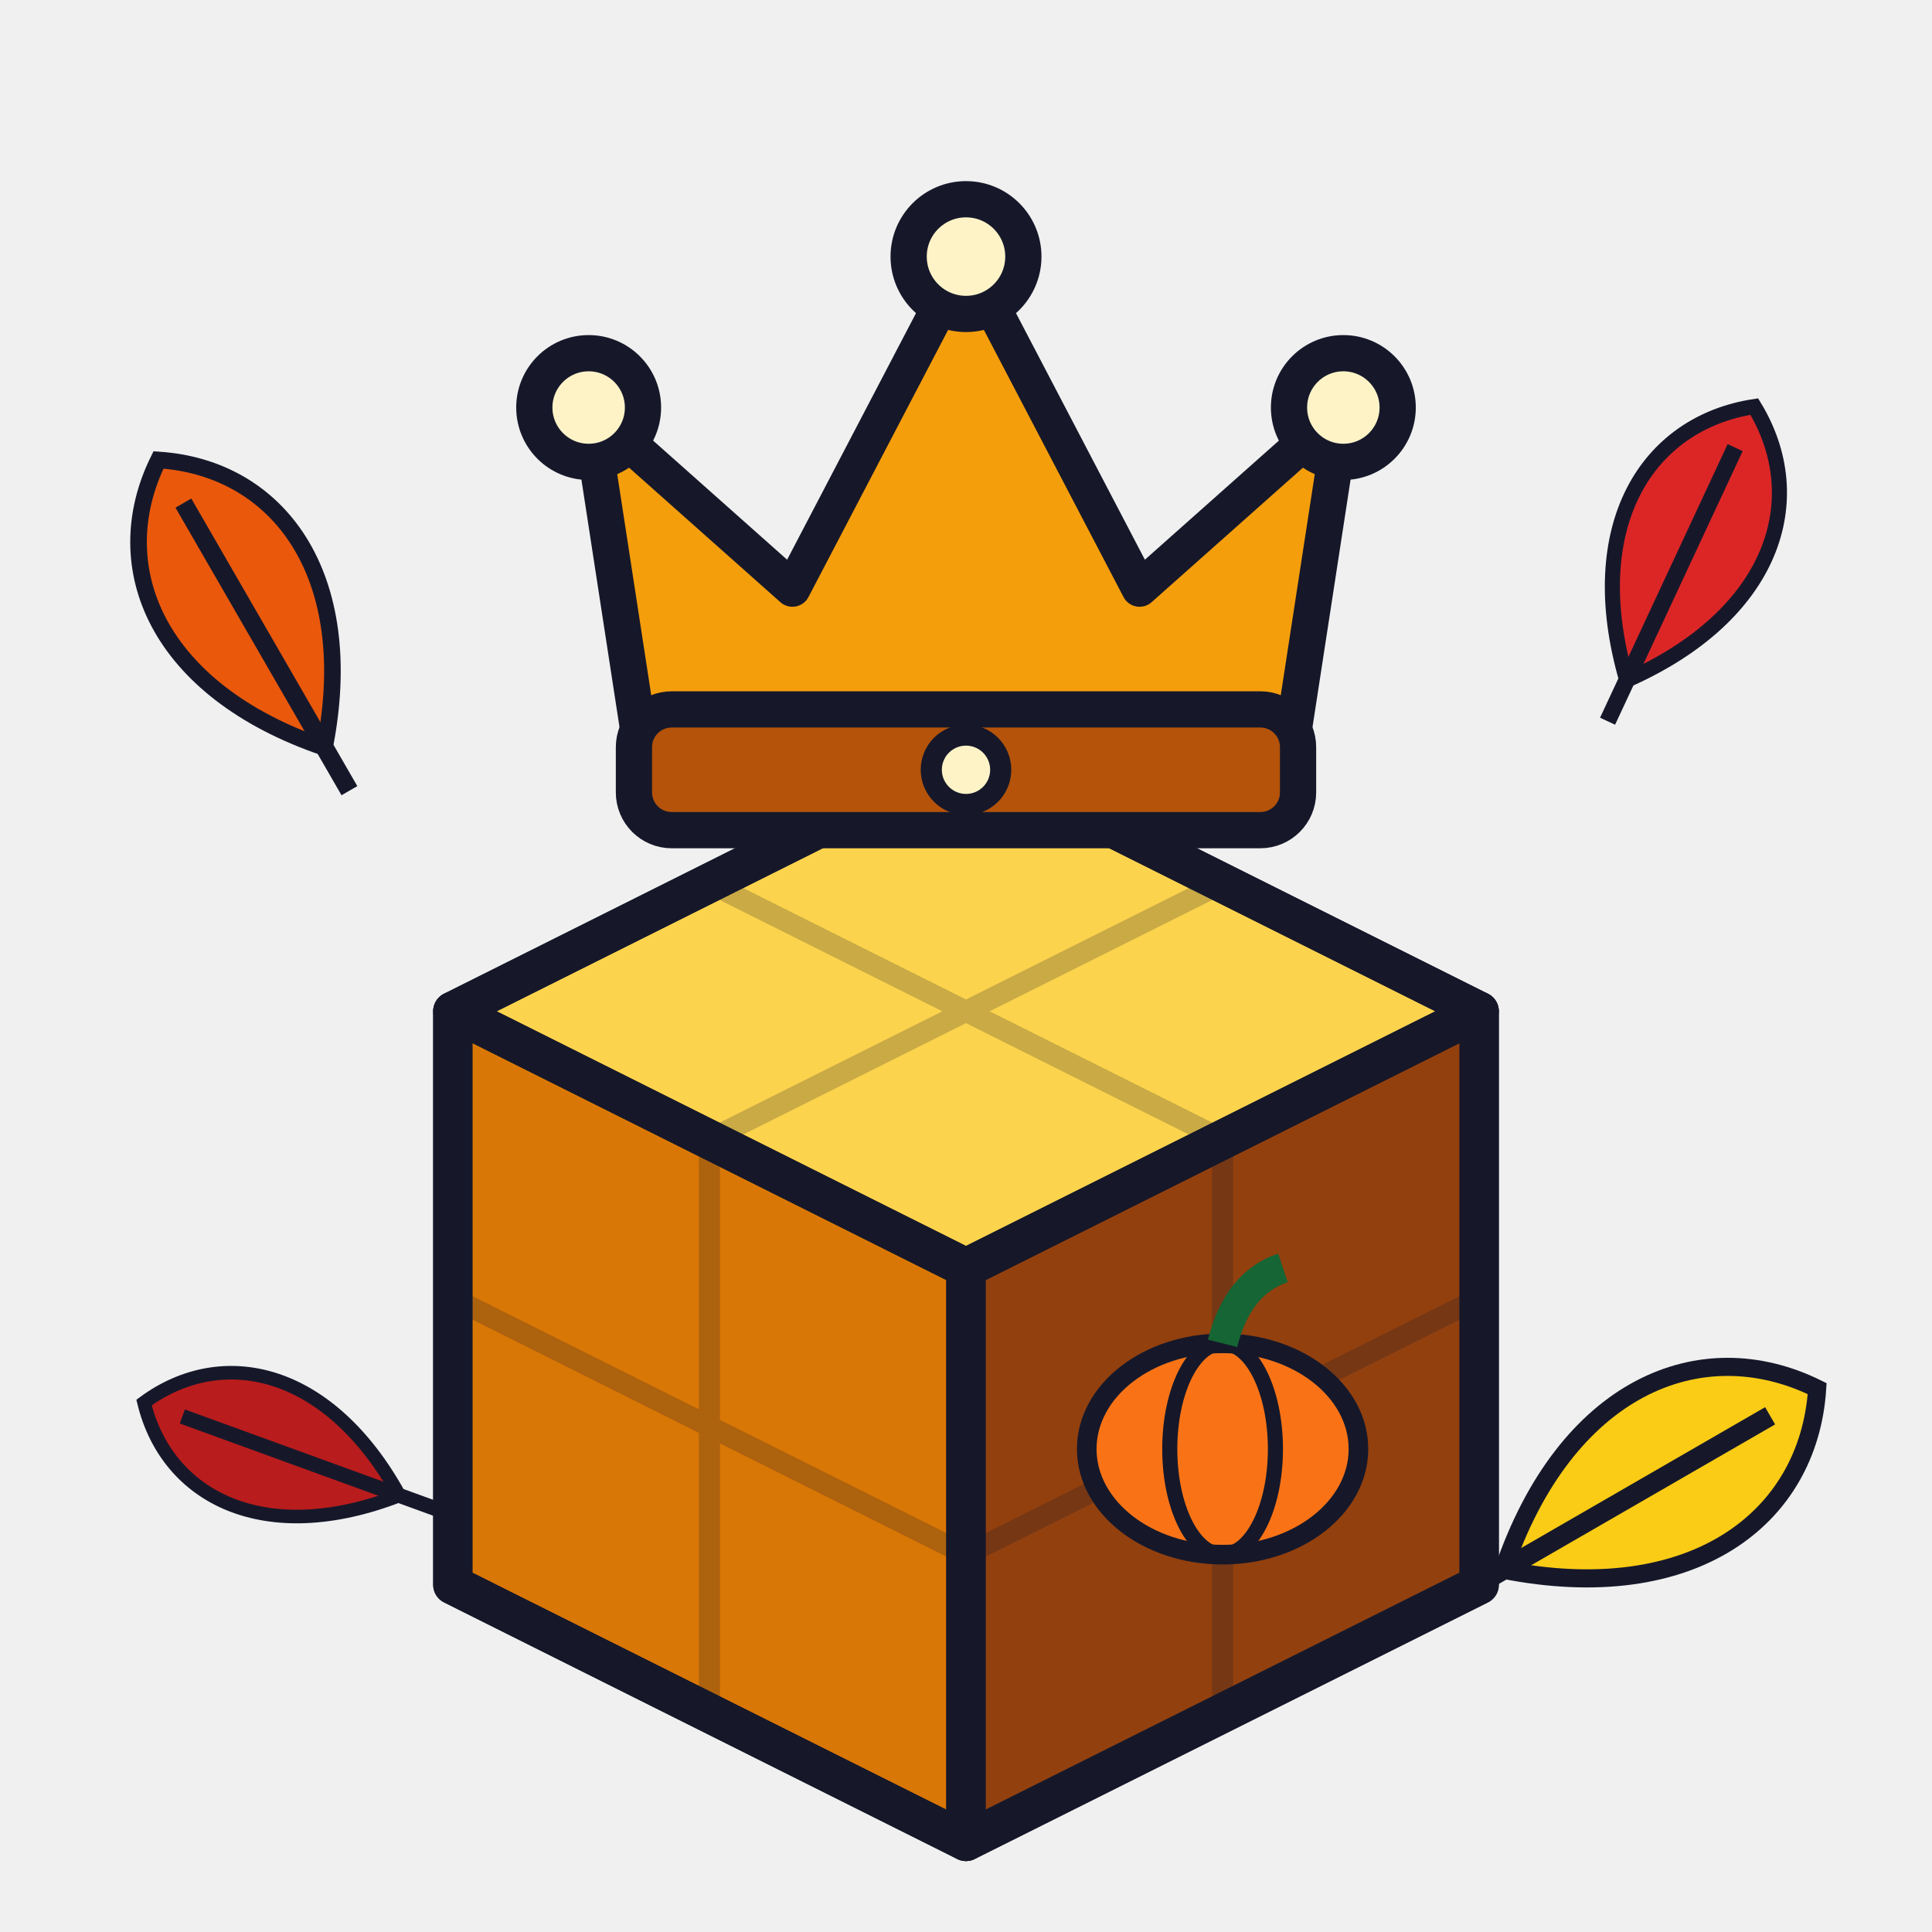
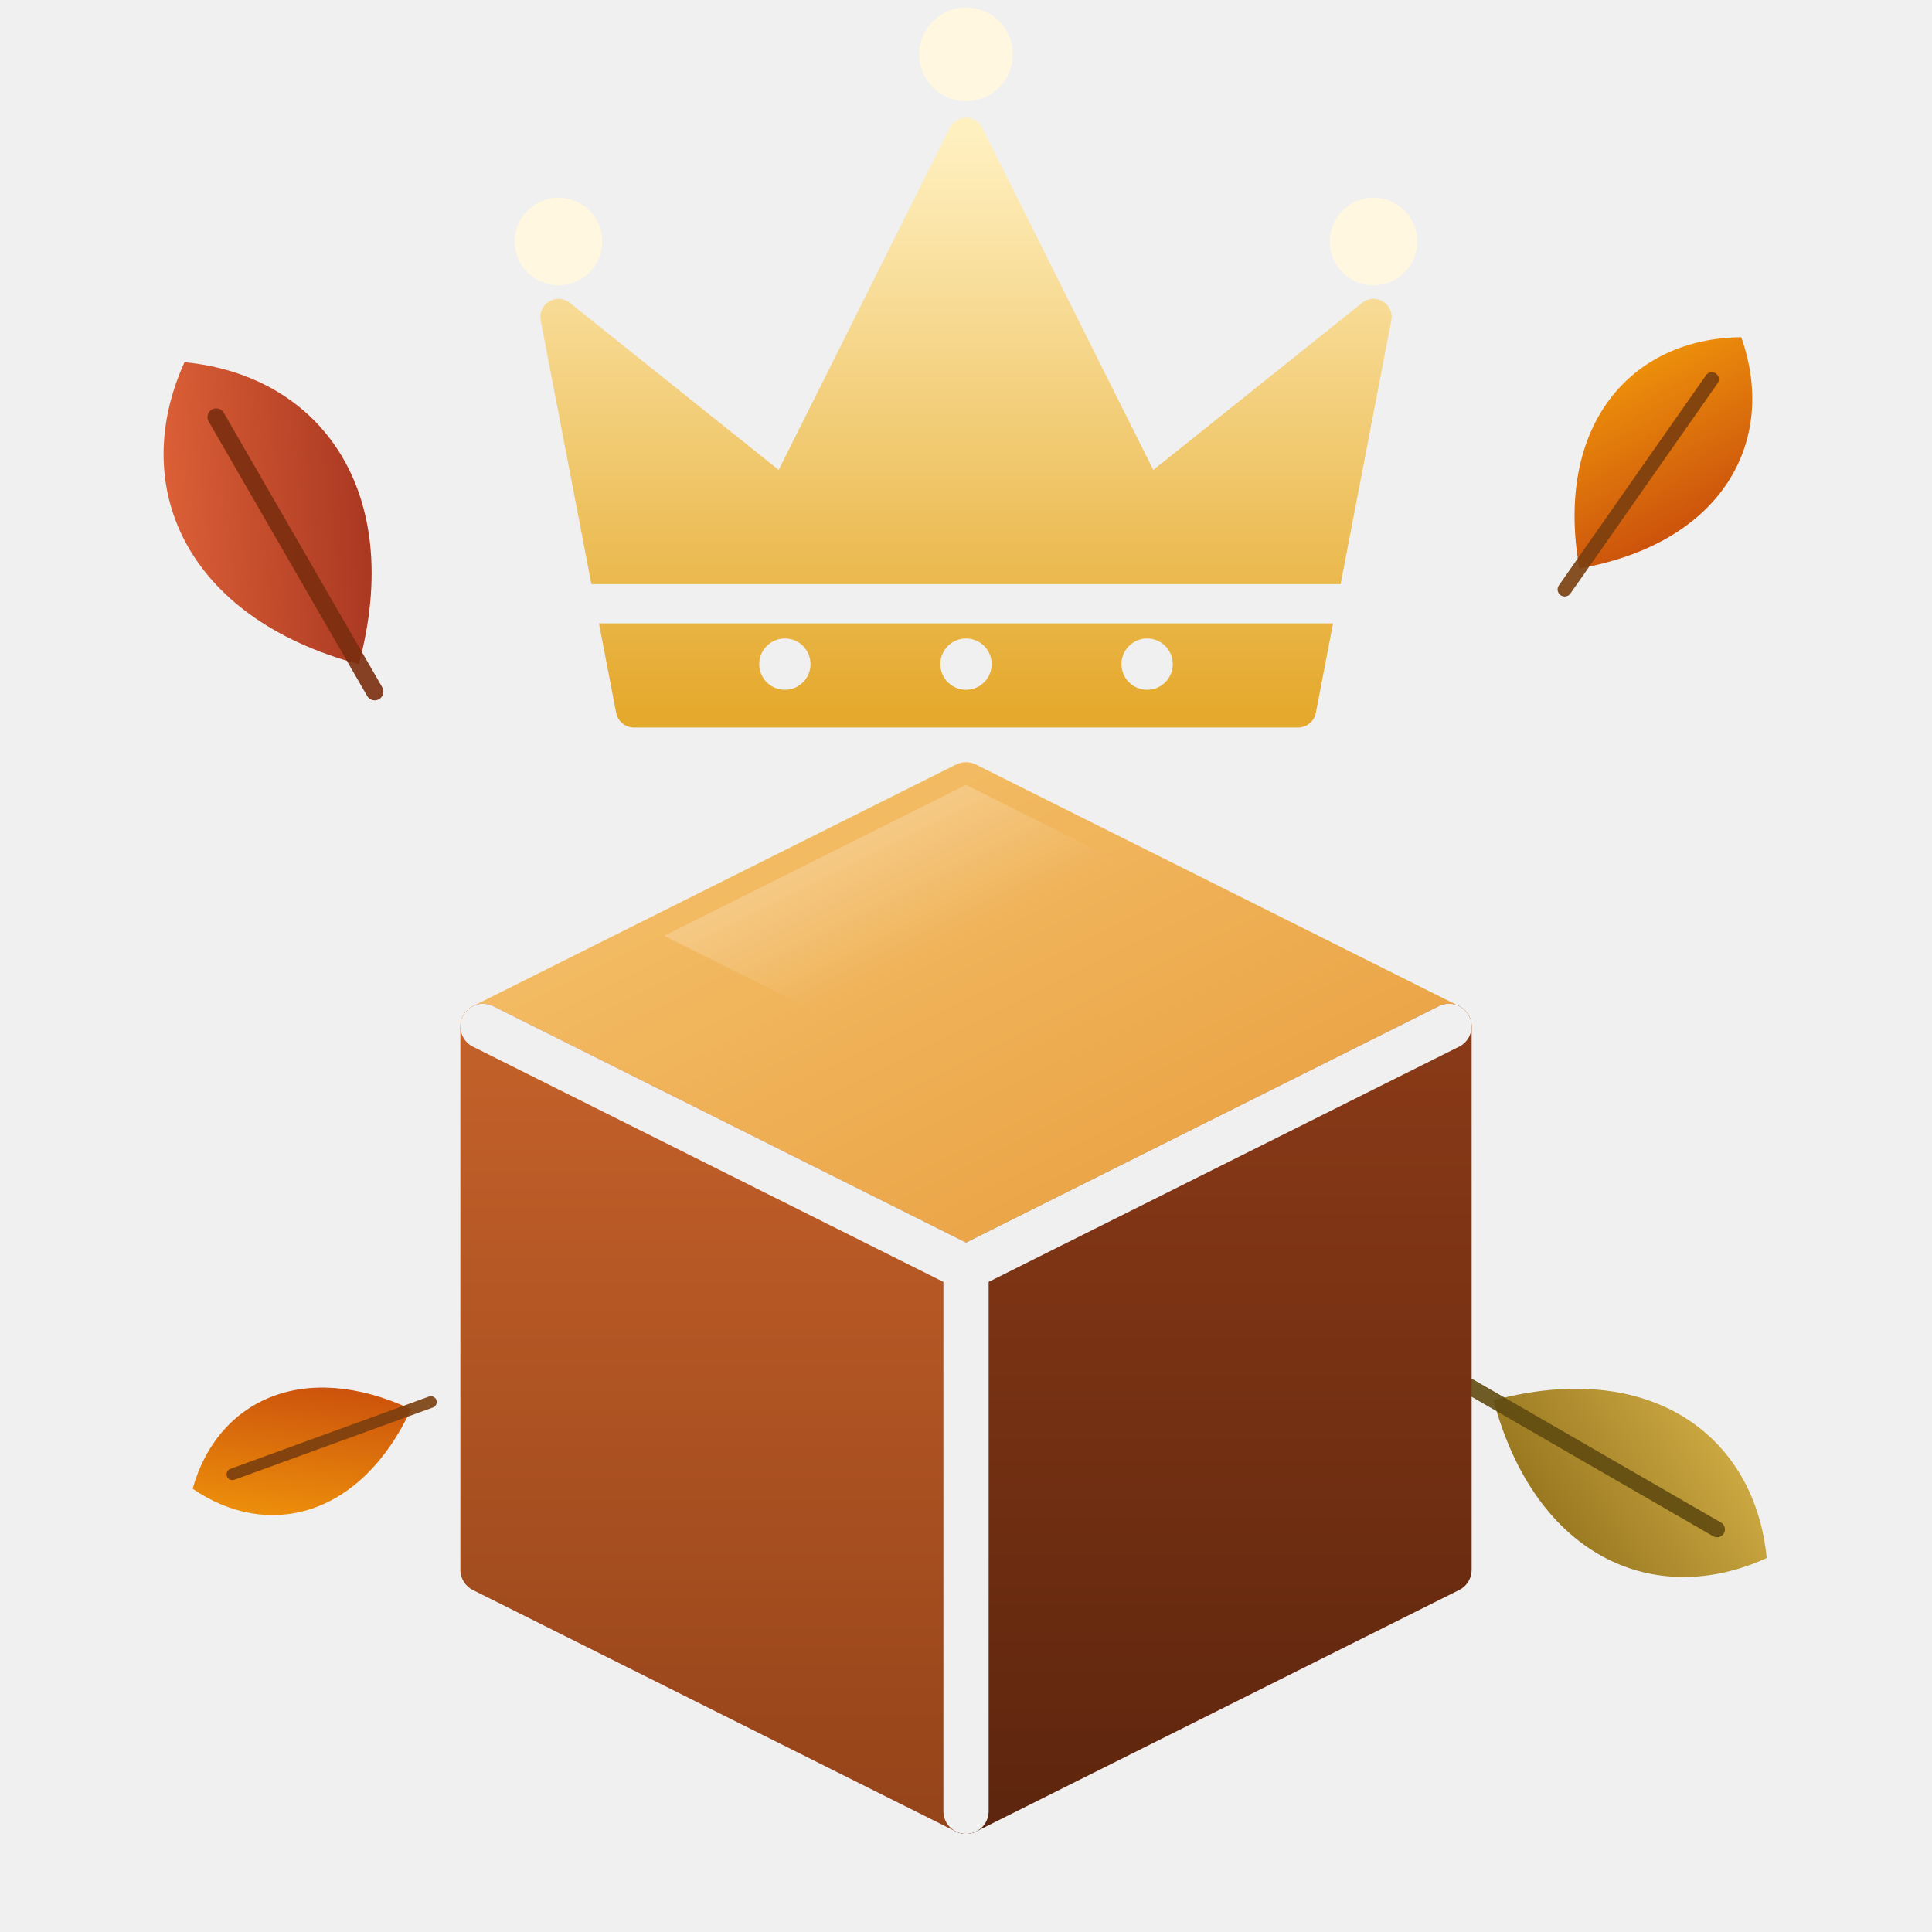
- <svg xmlns="http://www.w3.org/2000/svg" viewBox="0 0 128 128" width="128" height="128" role="img" aria-labelledby="t">
-   <g stroke="#16182a" stroke-width="2.6" stroke-linejoin="round">
-     <path d="M30,67 L64,84 L64,122 L30,105 Z" fill="#d97706" />
-     <path d="M64,84 L98,67 L98,105 L64,122 Z" fill="#92400e" />
-     <path d="M64,50 L98,67 L64,84 L30,67 Z" fill="#fcd34d" />
+ <svg xmlns="http://www.w3.org/2000/svg" viewBox="0 0 128 128" width="128" height="128" role="img" aria-label="Block Master, Thanksgiving">
+   <defs>
+     <linearGradient id="thanksgiving-top" x1="0" y1="0" x2="1" y2="1">
+       <stop offset="0" stop-color="#f6c46e" />
+       <stop offset="1" stop-color="#e79a3a" />
+     </linearGradient>
+     <linearGradient id="thanksgiving-left" x1="0" y1="0" x2="0" y2="1">
+       <stop offset="0" stop-color="#c4612a" />
+       <stop offset="1" stop-color="#96441a" />
+     </linearGradient>
+     <linearGradient id="thanksgiving-right" x1="0" y1="0" x2="0" y2="1">
+       <stop offset="0" stop-color="#8a3a17" />
+       <stop offset="1" stop-color="#5e260e" />
+     </linearGradient>
+     <linearGradient id="thanksgiving-crown" x1="0" y1="0" x2="0" y2="1">
+       <stop offset="0" stop-color="#fff0c0" />
+       <stop offset="1" stop-color="#e5a92d" />
+     </linearGradient>
+     <linearGradient id="thanksgiving-sheen" x1="0" y1="0" x2="1" y2="1">
+       <stop offset="0" stop-color="#ffffff" stop-opacity="0.45" />
+       <stop offset="0.5" stop-color="#ffffff" stop-opacity="0" />
+     </linearGradient>
+     <mask id="thanksgiving-cube" maskUnits="userSpaceOnUse" x="0" y="0" width="128" height="128">
+       <rect width="128" height="128" fill="white" />
+       <path d="M32,68 L64,84 L96,68 M64,84 L64,120" stroke="black" stroke-width="3" stroke-linecap="round" stroke-linejoin="round" fill="none" />
+     </mask>
+     <mask id="thanksgiving-crownm" maskUnits="userSpaceOnUse" x="0" y="0" width="128" height="128">
+       <rect width="128" height="128" fill="white" />
+       <path d="M38,40 L90,40" stroke="black" stroke-width="2.6" />
+       <circle cx="52" cy="44" r="1.7" fill="black" />
+       <circle cx="64" cy="44" r="1.7" fill="black" />
+       <circle cx="76" cy="44" r="1.7" fill="black" />
+     </mask>
+     <linearGradient id="thanksgiving-lf1" x1="0" y1="0" x2="1" y2="1">
+       <stop offset="0" stop-color="#f59e0b" />
+       <stop offset="1" stop-color="#c2410c" />
+     </linearGradient>
+     <linearGradient id="thanksgiving-lf2" x1="0" y1="0" x2="1" y2="1">
+       <stop offset="0" stop-color="#e86a3c" />
+       <stop offset="1" stop-color="#9b2c1b" />
+     </linearGradient>
+     <linearGradient id="thanksgiving-lf3" x1="0" y1="0" x2="1" y2="1">
+       <stop offset="0" stop-color="#d9b44a" />
+       <stop offset="1" stop-color="#8a6a17" />
+     </linearGradient>
+   </defs>
+   <g transform="translate(18 34) rotate(-30) scale(1.05)">
+     <path d="M0,-11 C7,-6 8,3 0,11 C-8,3 -7,-6 0,-11 Z" fill="url(#thanksgiving-lf2)" />
+     <path d="M0,-7 L0,13" stroke="#7a2e0e" stroke-width="1.1" stroke-linecap="round" opacity="0.9" />
  </g>
-   <g stroke="#16182a" stroke-opacity="0.22" stroke-width="1.4" fill="none">
-     <path d="M47,58.5 L81,75.5 M81,58.5 L47,75.5" />
-     <path d="M47,75.5 L47,113.5 M30,86 L64,103" />
-     <path d="M81,75.5 L81,113.5 M64,103 L98,86" />
+   <g transform="translate(110 30) rotate(35) scale(0.85)">
+     <path d="M0,-11 C7,-6 8,3 0,11 C-8,3 -7,-6 0,-11 Z" fill="url(#thanksgiving-lf1)" />
+     <path d="M0,-7 L0,13" stroke="#7a3e0e" stroke-width="1.1" stroke-linecap="round" opacity="0.9" />
  </g>
-   <g transform="translate(16 40) rotate(-30) scale(1.1)">
-     <path d="M0,-10 C6,-6 7,2 0,10 C-7,2 -6,-6 0,-10 Z" fill="#ea580c" stroke="#16182a" stroke-width="1" />
-     <line x1="0" y1="-7" x2="0" y2="13" stroke="#16182a" stroke-width="1.1" />
+   <g transform="translate(108 98) rotate(120) scale(0.95)">
+     <path d="M0,-11 C7,-6 8,3 0,11 C-8,3 -7,-6 0,-11 Z" fill="url(#thanksgiving-lf3)" />
+     <path d="M0,-7 L0,13" stroke="#5f4a0f" stroke-width="1.1" stroke-linecap="round" opacity="0.9" />
  </g>
-   <g transform="translate(112 36) rotate(25) scale(1)">
-     <path d="M0,-10 C6,-6 7,2 0,10 C-7,2 -6,-6 0,-10 Z" fill="#dc2626" stroke="#16182a" stroke-width="1" />
-     <line x1="0" y1="-7" x2="0" y2="13" stroke="#16182a" stroke-width="1.1" />
+   <g transform="translate(20 96) rotate(-110) scale(0.7)">
+     <path d="M0,-11 C7,-6 8,3 0,11 C-8,3 -7,-6 0,-11 Z" fill="url(#thanksgiving-lf1)" />
+     <path d="M0,-7 L0,13" stroke="#7a3e0e" stroke-width="1.1" stroke-linecap="round" opacity="0.9" />
  </g>
-   <g transform="translate(110 98) rotate(60) scale(1.2)">
-     <path d="M0,-10 C6,-6 7,2 0,10 C-7,2 -6,-6 0,-10 Z" fill="#facc15" stroke="#16182a" stroke-width="1" />
-     <line x1="0" y1="-7" x2="0" y2="13" stroke="#16182a" stroke-width="1.1" />
+   <g mask="url(#thanksgiving-cube)" stroke-linejoin="round">
+     <path d="M32,68 L64,52 L96,68 L64,84 Z" fill="url(#thanksgiving-top)" stroke="url(#thanksgiving-top)" stroke-width="3" />
+     <path d="M32,68 L64,84 L64,120 L32,104 Z" fill="url(#thanksgiving-left)" stroke="url(#thanksgiving-left)" stroke-width="3" />
+     <path d="M64,84 L96,68 L96,104 L64,120 Z" fill="url(#thanksgiving-right)" stroke="url(#thanksgiving-right)" stroke-width="3" />
+     <path d="M44,62 L64,52 L84,62 L64,72 Z" fill="url(#thanksgiving-sheen)" />
  </g>
-   <g transform="translate(18 96) rotate(-70) scale(0.9)">
-     <path d="M0,-10 C6,-6 7,2 0,10 C-7,2 -6,-6 0,-10 Z" fill="#b91c1c" stroke="#16182a" stroke-width="1" />
-     <line x1="0" y1="-7" x2="0" y2="13" stroke="#16182a" stroke-width="1.1" />
+   <g mask="url(#thanksgiving-crownm)" stroke-linejoin="round">
+     <path d="M42,47 L37,21 L52,33 L64,9 L76,33 L91,21 L86,47 Z" fill="url(#thanksgiving-crown)" stroke="url(#thanksgiving-crown)" stroke-width="2.4" />
  </g>
-   <g transform="translate(81 96)">
-     <ellipse rx="9" ry="7" fill="#f97316" stroke="#16182a" stroke-width="1.3" />
-     <ellipse rx="3.5" ry="7" fill="none" stroke="#16182a" stroke-width="1" />
-     <path d="M0,-7 q1,-4 4,-5" stroke="#166534" stroke-width="2" fill="none" />
-   </g>
-   <path d="M64,50 L98,67 L64,84 L30,67 Z M30,67 L64,84 L64,122 L30,105 Z M64,84 L98,67 L98,105 L64,122 Z" fill="none" stroke="#16182a" stroke-width="2.6" stroke-linejoin="round" />
-   <g transform="translate(0 6)">
-     <g stroke="#16182a" stroke-width="2.4" stroke-linejoin="round">
-       <path d="M43,47 L39,21 L52.5,33 L64,11 L75.5,33 L89,21 L85,47 Z" fill="#f59e0b" />
-       <rect x="42" y="41" width="44" height="8" rx="2.5" fill="#b45309" />
-       <circle cx="39" cy="21" r="3.6" fill="#fef3c7" />
-       <circle cx="64" cy="11" r="3.8" fill="#fef3c7" />
-       <circle cx="89" cy="21" r="3.6" fill="#fef3c7" />
-     </g>
-     <circle cx="64" cy="45" r="2.3" fill="#fef3c7" stroke="#16182a" stroke-width="1.4" />
-   </g>
+   <circle cx="37" cy="16" r="2.9" fill="#fff7e0" />
+   <circle cx="64" cy="3.6" r="3.1" fill="#fff7e0" />
+   <circle cx="91" cy="16" r="2.9" fill="#fff7e0" />
</svg>
